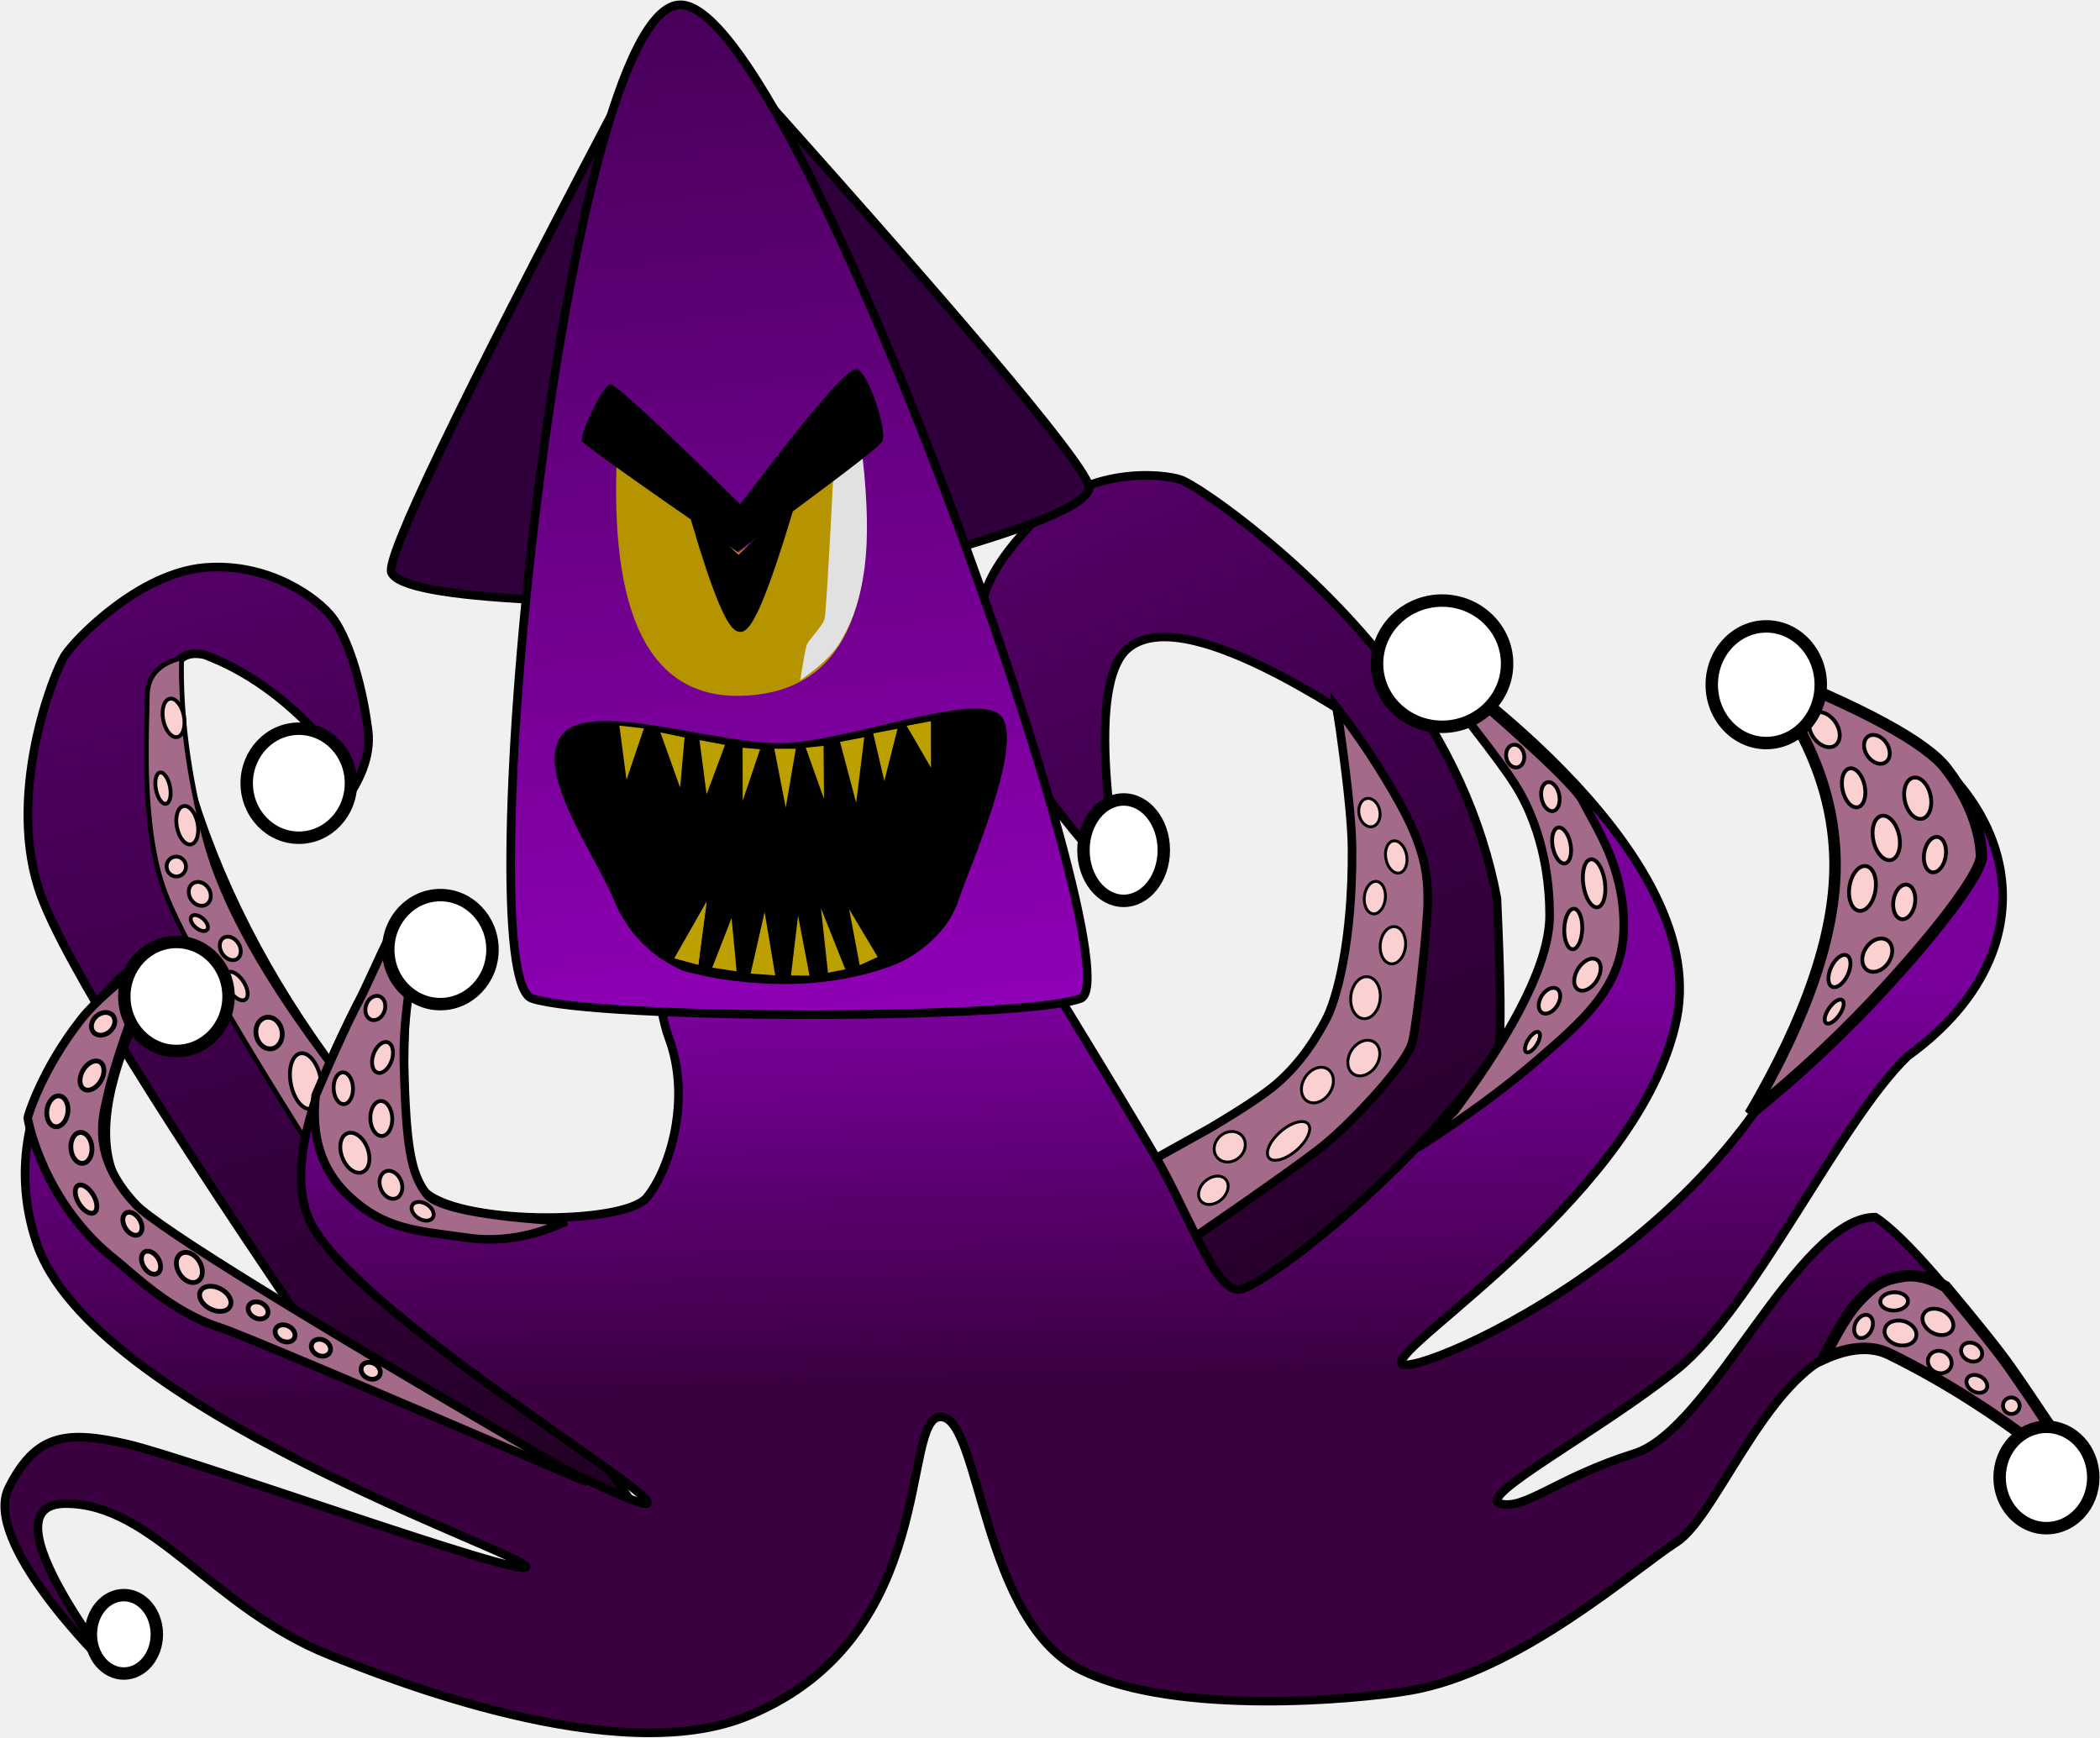
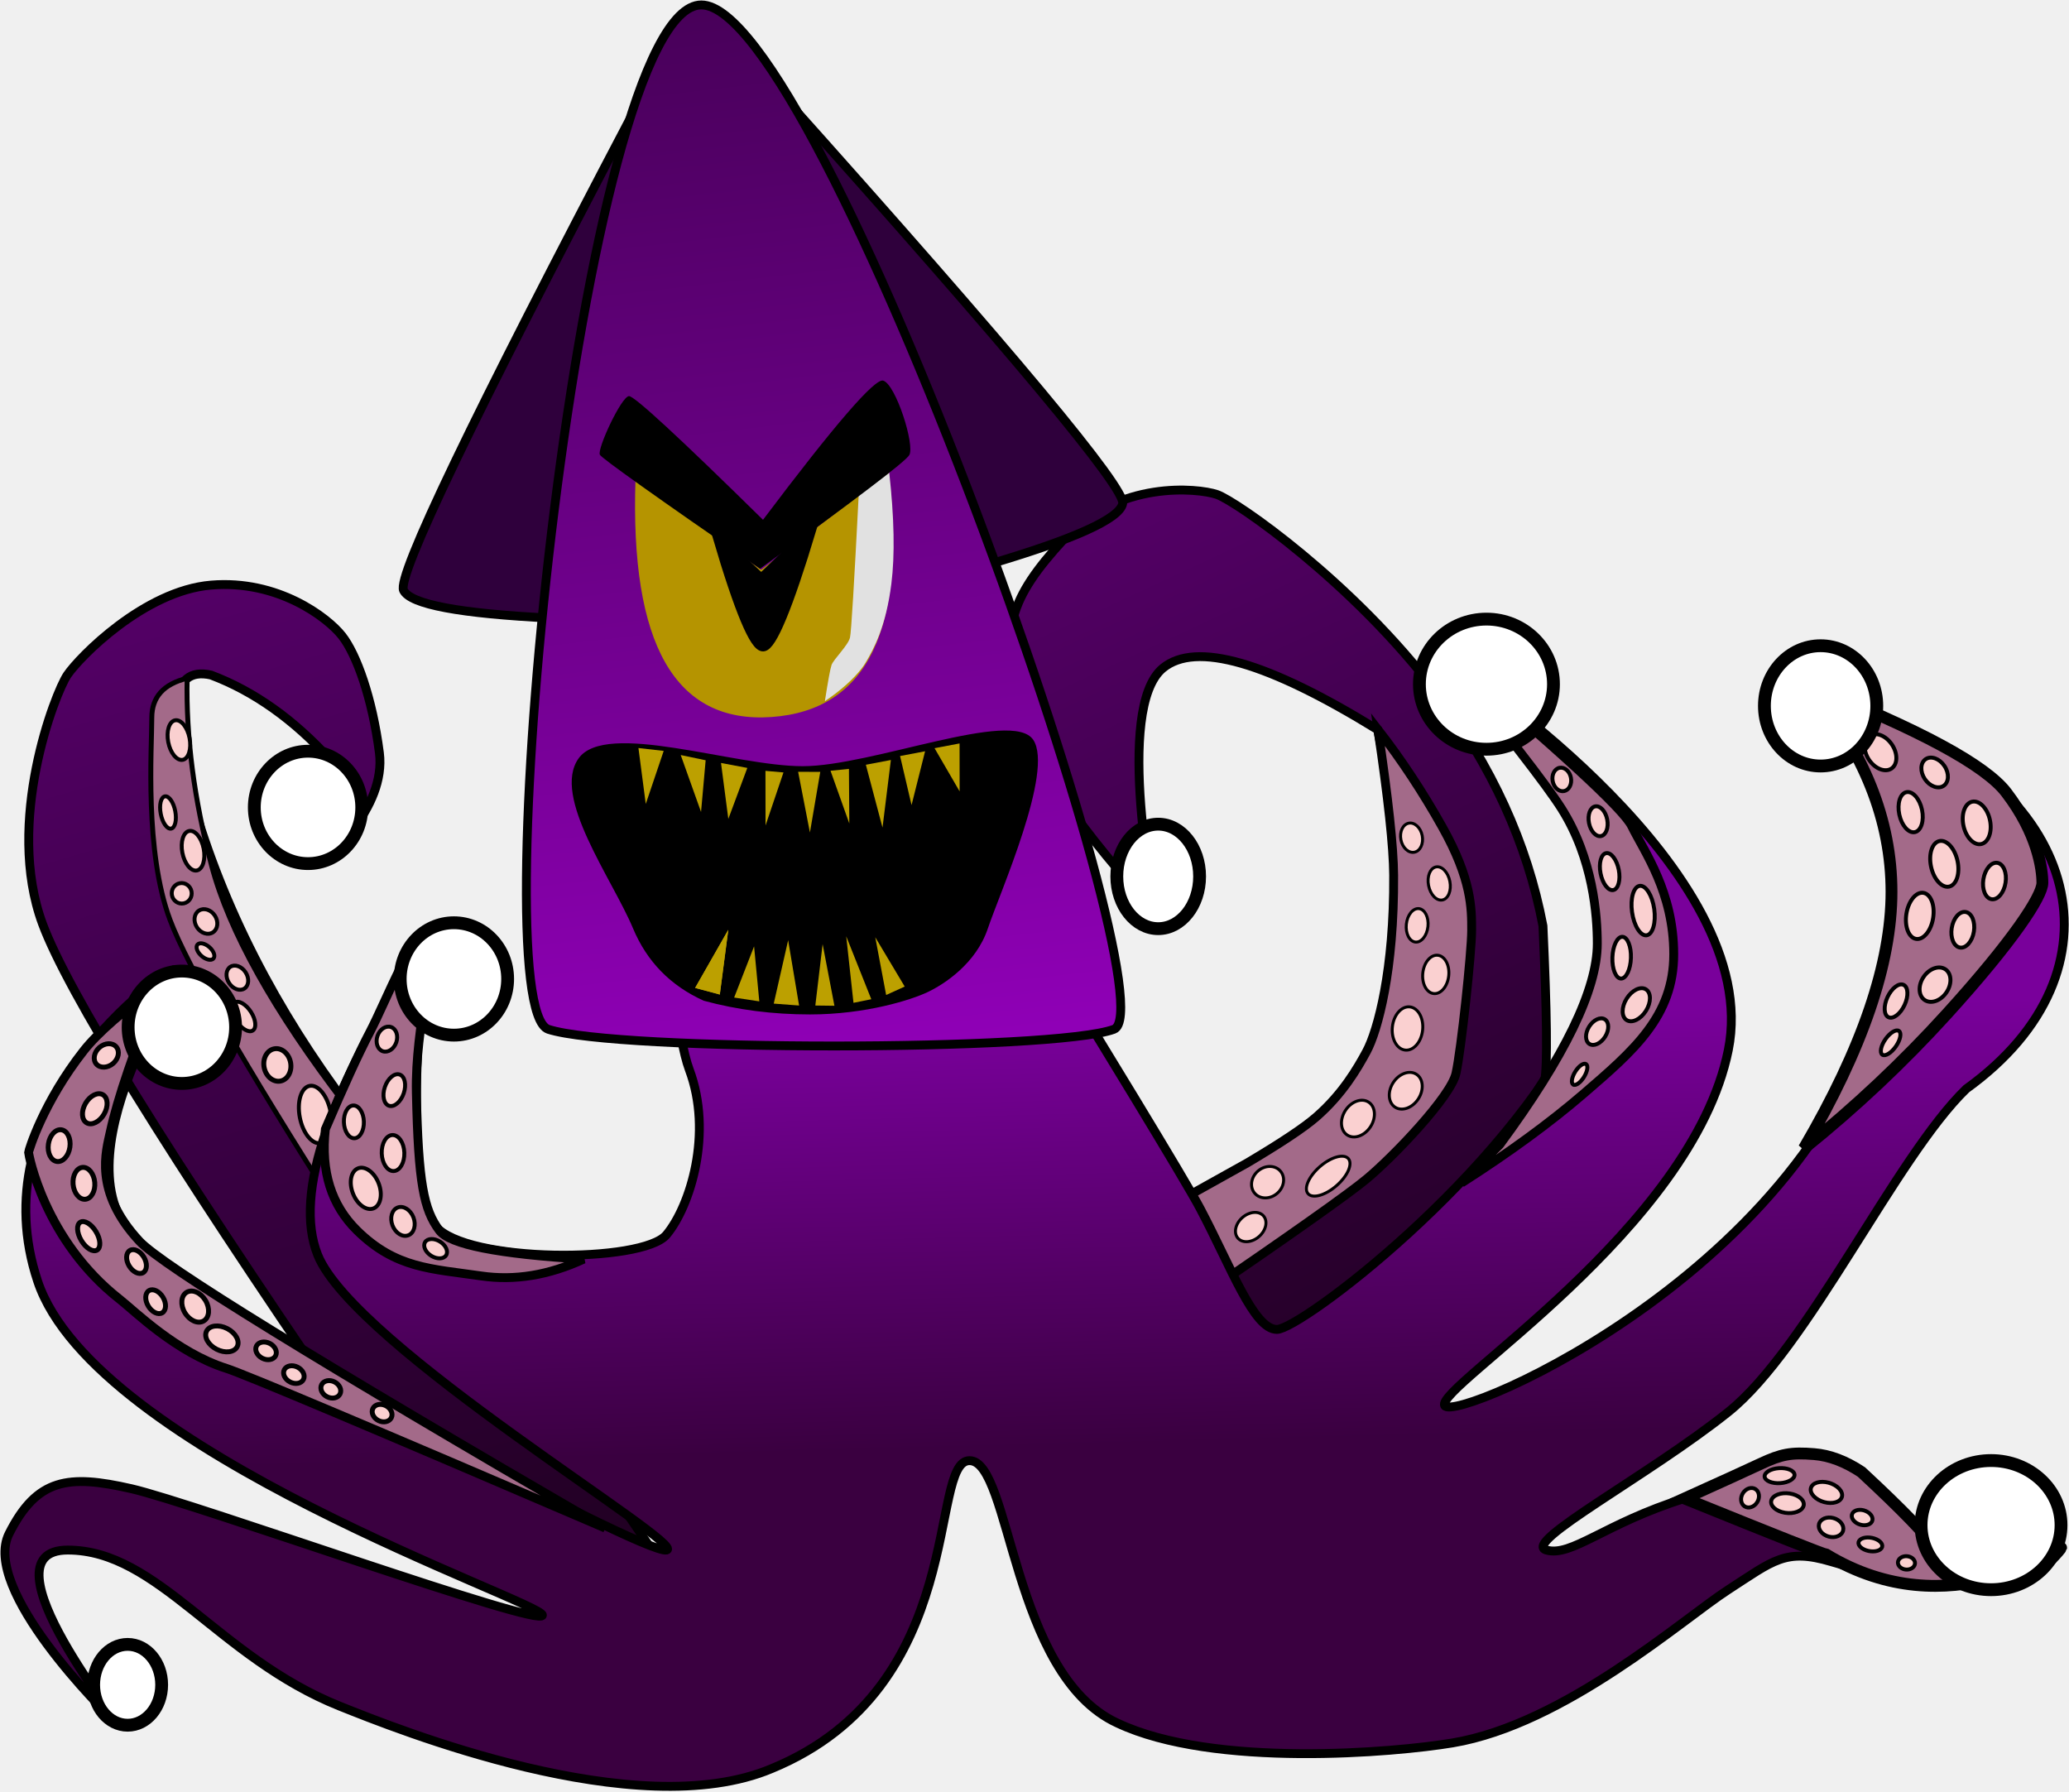
- <svg xmlns="http://www.w3.org/2000/svg" width="2196px" height="1817px" viewBox="0 0 2196 1817" version="1.1">
+ <svg xmlns="http://www.w3.org/2000/svg" width="2099px" height="1817px" viewBox="0 0 2099 1817" version="1.1">
  <defs>
    <linearGradient x1="64.585%" y1="-54.002%" x2="75.218%" y2="95.215%" id="linearGradient-1">
      <stop stop-color="#6F008B" offset="0%" />
      <stop stop-color="#1F0020" offset="100%" />
    </linearGradient>
    <linearGradient x1="73.703%" y1="-54.002%" x2="90.982%" y2="95.215%" id="linearGradient-2">
      <stop stop-color="#6F008B" offset="0%" />
      <stop stop-color="#1F0020" offset="100%" />
    </linearGradient>
-     <linearGradient x1="39.451%" y1="69.401%" x2="37.797%" y2="36.626%" id="linearGradient-3">
+     <linearGradient x1="39.451%" y1="71.144%" x2="37.797%" y2="35.425%" id="linearGradient-3">
      <stop stop-color="#3A0040" offset="0%" />
      <stop stop-color="#79009B" offset="100%" />
    </linearGradient>
    <linearGradient x1="43.2%" y1="-1.907%" x2="51.217%" y2="119.264%" id="linearGradient-4">
      <stop stop-color="#470058" offset="0%" />
      <stop stop-color="#9C00C7" offset="100%" />
    </linearGradient>
  </defs>
  <g id="Page-1" stroke="none" stroke-width="1" fill="none" fill-rule="evenodd">
-     <g id="Artboard" transform="translate(-12, -271)">
-       <g id="Merge" transform="translate(6, 276)">
+     <g id="Charecters" transform="translate(-388, -356)">
+       <g id="Merge" transform="translate(382, 361)">
        <path d="M647,112 C485.543,419.089 408.359,579.722 415.447,593.899 C422.536,608.076 472.417,617.443 565.09,622 L647,112 Z" id="Path-4" stroke="#000000" stroke-width="9" fill="#2F003C" />
        <path d="M473.014,1595.215 L313.739,1418.681 C174.237,1137.847 96.678,961.601 81.061,889.943 C57.636,782.457 126.366,660.055 141.1,643.67 C155.834,627.285 230.422,569.833 298.266,573.631 C366.109,577.43 410.642,622.423 422.656,643.092 C434.671,663.761 444.33,710.001 443.69,765.897 C443.05,821.792 375.362,867.08 364.687,867.212 C354.011,867.345 440.739,835.515 393.864,766.517 C362.613,720.518 326.476,686.326 285.453,663.94 C244.764,648.714 233.671,696.713 252.175,807.937 C270.679,919.161 311.509,1029.211 374.664,1138.088 L654.745,1706.066 L473.014,1595.215 Z" id="Path-3" stroke="#000000" stroke-width="9" fill="url(#linearGradient-1)" transform="translate(365.4913, 1139.759) rotate(-8) translate(-365.4913, -1139.759) " />
        <path d="M928.112,1254.715 C954.062,1249.105 1004.187,1236.057 1078.486,1215.57 C1189.934,1184.84 1264.214,1167.091 1301.179,1151.847 C1338.143,1136.604 1366.86,1123.155 1411.343,1022.329 C1440.998,955.113 1458.509,875.363 1463.874,783.08 C1373.659,687.526 1308.936,648.591 1269.707,666.275 C1210.864,692.8 1198.416,902.744 1198.416,902.744 C1198.416,902.744 1115.37,753.021 1117.108,669.705 C1118.845,586.39 1137.821,557.599 1206.525,513.965 C1275.228,470.33 1350.947,498.975 1368.042,510.334 C1385.138,521.693 1478.538,632.127 1531.173,761.816 C1566.262,848.276 1580.653,933.892 1574.347,1018.665 C1555.375,1105.209 1542.433,1155.854 1535.522,1170.6 C1528.612,1185.345 1449.168,1242.823 1297.191,1343.033 L1072.861,1485.259 L928.112,1254.715 Z" id="Path" stroke="#000000" stroke-width="9" fill="url(#linearGradient-2)" transform="translate(1251.95, 987.9119) rotate(-15) translate(-1251.95, -987.9119) " />
        <path d="M348.921,1224 C252.734,1072.946 195.953,974.38 178.578,928.303 C152.515,859.188 159.995,754.217 159.995,722.982 C159.995,702.158 171.941,688.831 195.833,683 C194.653,742.695 202.912,805.999 220.61,872.912 C238.308,939.826 283.438,1020.622 356,1115.3 L348.921,1224 Z" id="Path-10" stroke="#000000" stroke-width="5" fill="#A36A89" />
        <path d="M1093.525,56.848 C930.462,365.469 852.397,526.847 859.332,540.982 C866.267,555.116 915.8,564.102 1007.932,567.939 L1093.525,56.848 Z" id="Path-4" stroke="#000000" stroke-width="9" fill="#2F003C" transform="translate(976.2163, 312.3936) scale(-1, 1) rotate(14) translate(-976.2163, -312.3936) " />
        <ellipse id="Oval" stroke="#000000" stroke-width="4" fill="#FAD0D0" transform="translate(325.7324, 1125.506) rotate(-11) translate(-325.7324, -1125.506) " cx="325.732" cy="1125.506" rx="15.845" ry="29.566" />
        <ellipse id="Oval" stroke="#000000" stroke-width="5" fill="#FAD0D0" transform="translate(287.3673, 1075.232) rotate(-11) translate(-287.3673, -1075.232) " cx="287.367" cy="1075.232" rx="13.643" ry="16.657" />
        <path d="M1403.943,735 C1427.703,765.592 1449.514,798.635 1469.377,834.127 C1499.171,887.365 1499,916.663 1499,938.645 C1499,960.628 1488.388,1060.169 1483.082,1083.81 C1477.777,1107.451 1419.86,1168.006 1392.448,1190.817 C1374.174,1206.025 1316.109,1247.086 1218.254,1314 C1194.085,1254.275 1182,1224.413 1182,1224.413 C1182,1224.413 1211.769,1207.822 1271.308,1174.642 C1305.927,1154.113 1329.359,1138.49 1341.605,1127.774 C1367.91,1104.755 1382.903,1079.16 1392.448,1061.413 C1403.684,1040.524 1420.518,979.124 1419.86,882.653 C1419.665,854.176 1414.36,804.959 1403.943,735 Z" id="Path-52" stroke="#000000" stroke-width="9" fill="#A36A89" />
        <ellipse id="Oval" stroke="#000000" stroke-width="3" fill="#FAD0D0" transform="translate(1432.146, 1101.408) rotate(33) translate(-1432.146, -1101.408) " cx="1432.146" cy="1101.408" rx="15.18" ry="19.888" />
        <ellipse id="Oval" stroke="#000000" stroke-width="3" fill="#FAD0D0" transform="translate(1466.081, 891.1321) rotate(-11) translate(-1466.081, -891.1321) " cx="1466.081" cy="891.132" rx="11.003" ry="17.074" />
        <ellipse id="Oval" stroke="#000000" stroke-width="3" fill="#FAD0D0" transform="translate(1438.032, 844.7262) rotate(-11) translate(-1438.032, -844.7262) " cx="1438.032" cy="844.726" rx="11.003" ry="14.992" />
        <ellipse id="Oval" stroke="#000000" stroke-width="3" fill="#FAD0D0" transform="translate(1443.693, 933.6274) rotate(6) translate(-1443.693, -933.6274) " cx="1443.693" cy="933.627" rx="11.018" ry="17.047" />
        <ellipse id="Oval" stroke="#000000" stroke-width="3" fill="#FAD0D0" transform="translate(1462.573, 983.4088) rotate(6) translate(-1462.573, -983.4088) " cx="1462.573" cy="983.409" rx="13.222" ry="19.541" />
        <ellipse id="Oval" stroke="#000000" stroke-width="3" fill="#FAD0D0" transform="translate(1433.91, 1038.253) rotate(6) translate(-1433.91, -1038.253) " cx="1433.91" cy="1038.253" rx="15.425" ry="22.036" />
        <ellipse id="Oval" stroke="#000000" stroke-width="3" fill="#FAD0D0" transform="translate(1383.638, 1129.661) rotate(33) translate(-1383.638, -1129.661) " cx="1383.638" cy="1129.661" rx="15.18" ry="19.888" />
        <ellipse id="Oval" stroke="#000000" stroke-width="3" fill="#FAD0D0" transform="translate(1353.463, 1188.05) rotate(49) translate(-1353.463, -1188.05) " cx="1353.463" cy="1188.05" rx="12.819" ry="27.093" />
        <ellipse id="Oval" stroke="#000000" stroke-width="3" fill="#FAD0D0" transform="translate(1291.955, 1194.164) rotate(49) translate(-1291.955, -1194.164) " cx="1291.955" cy="1194.164" rx="14.935" ry="17.206" />
        <ellipse id="Oval" stroke="#000000" stroke-width="3" fill="#FAD0D0" transform="translate(1274.84, 1239.672) rotate(49) translate(-1274.84, -1239.672) " cx="1274.84" cy="1239.672" rx="12.804" ry="17.205" />
-         <path d="M649.446,677.105 C672.072,729.164 681.137,1015.628 705.293,1080.001 C729.45,1144.374 706.277,1218.469 682.176,1247.45 C658.074,1276.432 479.361,1276.485 447.638,1238.68 C426.489,1213.477 422.817,1117.649 436.623,951.196 C339.77,1100.34 303.641,1205.862 328.234,1267.761 C365.125,1360.609 705.293,1562.49 682.176,1567.321 C659.058,1572.151 215.573,1337.224 139.153,1247.45 C62.732,1157.676 207.937,965.926 181.453,979.102 C154.969,992.279 -13.65,1121.332 44.222,1294.679 C102.093,1468.026 556.048,1619.612 556.257,1633.334 C556.467,1647.056 203.166,1519.702 139.153,1505.064 C75.139,1490.426 43.526,1494.477 15.202,1550.683 C-13.123,1606.89 110.525,1730.279 124.397,1742.82 C138.268,1755.361 -16.829,1567.321 74.718,1567.321 C166.265,1567.321 227.197,1676.27 350.656,1725.646 C407.948,1748.559 651.68,1846.939 788.911,1788.976 C989.594,1706.325 947.293,1476.619 989.594,1476.619 C1031.894,1476.619 1031.894,1693.444 1139.614,1742.82 C1237.495,1788.976 1421.601,1772.654 1479.531,1762.964 C1593.659,1743.872 1713.499,1637.108 1759.243,1607.589 C1804.987,1578.071 1863.318,1404.855 1951.362,1404.855 C2039.407,1404.855 2192,1563.555 2192,1550.674 C2192,1537.794 2027.513,1305.866 1967.013,1267.761 C1885.752,1267.761 1796.024,1489.605 1715.029,1514.947 C1634.033,1540.288 1600.158,1574.65 1574.701,1567.292 C1549.245,1559.934 1678.684,1491.682 1759.314,1427.289 C1839.945,1362.896 1929.278,1168.652 2000.765,1099.508 C2168.194,979.031 2113.022,794.479 1918.734,725.245 C1724.445,656.012 1972.839,682.31 1918.734,979.102 C1864.628,1275.895 1481.734,1439.337 1471.625,1420.803 C1461.516,1402.269 1722.518,1242.255 1759.368,1060.143 C1796.218,878.032 1491.792,676.943 1491.792,676.943 C1491.792,676.943 1688.695,865.507 1610.332,1026.868 C1531.969,1188.23 1325.048,1343.519 1301.438,1343.519 C1277.829,1343.519 1255.203,1280.725 1223.723,1221.152 C1192.244,1161.579 878.656,656.71 866.852,633.632 C855.047,610.554 626.82,625.045 649.446,677.105 Z" id="Path-2" stroke="#000000" stroke-width="9" fill="url(#linearGradient-3)" />
+         <path d="M649.446,677.105 C672.072,729.164 681.137,1015.628 705.293,1080.001 C729.45,1144.374 706.277,1218.469 682.176,1247.45 C658.074,1276.432 479.361,1276.485 447.638,1238.68 C426.489,1213.477 422.817,1117.649 436.623,951.196 C339.77,1100.34 303.641,1205.862 328.234,1267.761 C365.125,1360.609 705.293,1562.49 682.176,1567.321 C659.058,1572.151 215.573,1337.224 139.153,1247.45 C62.732,1157.676 207.937,965.926 181.453,979.102 C154.969,992.279 -13.65,1121.332 44.222,1294.679 C102.093,1468.026 556.048,1619.612 556.257,1633.334 C556.467,1647.056 203.166,1519.702 139.153,1505.064 C75.139,1490.426 43.526,1494.477 15.202,1550.683 C-13.123,1606.89 110.525,1730.279 124.397,1742.82 C138.268,1755.361 -16.829,1567.321 74.718,1567.321 C166.265,1567.321 227.197,1676.27 350.656,1725.646 C407.948,1748.559 651.68,1846.939 788.911,1788.976 C989.594,1706.325 947.293,1476.619 989.594,1476.619 C1031.894,1476.619 1031.894,1693.444 1139.614,1742.82 C1237.495,1788.976 1421.601,1772.654 1479.531,1762.964 C1593.659,1743.872 1713.499,1637.108 1759.243,1607.589 C1804.987,1578.071 1817.198,1565.189 1863.849,1579.095 C1910.5,1593 1985.747,1613.135 1950,1567.5 C1899.446,1502.962 1921.1,1493.444 1867.5,1487 C1770,1474 1796.024,1489.605 1715.029,1514.947 C1634.033,1540.288 1600.158,1574.65 1574.701,1567.292 C1549.245,1559.934 1678.684,1491.682 1759.314,1427.289 C1839.945,1362.896 1929.278,1168.652 2000.765,1099.508 C2168.194,979.031 2113.022,794.479 1918.734,725.245 C1724.445,656.012 1972.839,682.31 1918.734,979.102 C1864.628,1275.895 1481.734,1439.337 1471.625,1420.803 C1461.516,1402.269 1722.518,1242.255 1759.368,1060.143 C1796.218,878.032 1491.792,676.943 1491.792,676.943 C1491.792,676.943 1688.695,865.507 1610.332,1026.868 C1531.969,1188.23 1325.048,1343.519 1301.438,1343.519 C1277.829,1343.519 1255.203,1280.725 1223.723,1221.152 C1192.244,1161.579 878.656,656.71 866.852,633.632 C855.047,610.554 626.82,625.045 649.446,677.105 Z" id="Path-2" stroke="#000000" stroke-width="9" fill="url(#linearGradient-3)" />
        <path d="M717.525,0 C838.84,0 1197.381,1016.551 1135.987,1039.093 C1074.593,1061.636 631.574,1061.636 562.321,1039.093 C493.069,1016.551 596.211,0 717.525,0 Z" id="Triangle" stroke="#000000" stroke-width="9" fill="url(#linearGradient-4)" />
        <path d="M779.907,722.194 C877.77,722.194 923.101,642.552 915.9,483.269 L779.907,572.396 L659.133,471.994 C641.787,638.794 682.044,722.194 779.907,722.194 Z" id="Oval-2" fill="#B59400" transform="translate(785.9281, 597.0938) rotate(-4) translate(-785.9281, -597.0938) " />
        <path d="M776.289,650.756 C785.414,650.706 804.598,612.225 833.841,535.314 L779.12,580.842 L737.243,535.842 C754.148,612.501 767.164,650.806 776.289,650.756 Z" id="Oval" stroke="#000000" stroke-width="9" fill="#000000" transform="translate(785.5419, 593.0348) rotate(-4) translate(-785.5419, -593.0348) " />
        <ellipse id="Oval" stroke="#000000" stroke-width="4" fill="#FAD0D0" transform="translate(187.4884, 745.6956) rotate(-11) translate(-187.4884, -745.6956) " cx="187.488" cy="745.696" rx="11.004" ry="20.405" />
        <ellipse id="Oval" stroke="#000000" stroke-width="4" fill="#FAD0D0" transform="translate(176.4304, 819.1626) rotate(-11) translate(-176.4304, -819.1626) " cx="176.43" cy="819.163" rx="7.483" ry="16.657" />
        <ellipse id="Oval" stroke="#000000" stroke-width="4" fill="#FAD0D0" transform="translate(201.8176, 857.9311) rotate(-11) translate(-201.8176, -857.9311) " cx="201.818" cy="857.931" rx="11.004" ry="20.405" />
        <ellipse id="Oval" stroke="#000000" stroke-width="4" fill="#FAD0D0" transform="translate(214.9074, 929.7074) rotate(57) translate(-214.9074, -929.7074) " cx="214.907" cy="929.707" rx="13.118" ry="10.842" />
        <ellipse id="Oval" stroke="#000000" stroke-width="4" fill="#FAD0D0" transform="translate(214.4443, 960.2121) rotate(41) translate(-214.4443, -960.2121) " cx="214.444" cy="960.212" rx="10.752" ry="5.979" />
        <ellipse id="Oval" stroke="#000000" stroke-width="4" fill="#FAD0D0" transform="translate(253.2466, 1026.097) rotate(57) translate(-253.2466, -1026.097) " cx="253.247" cy="1026.097" rx="16.924" ry="8.681" />
        <ellipse id="Oval" stroke="#000000" stroke-width="4" fill="#FAD0D0" transform="translate(246.7974, 986.7327) rotate(57) translate(-246.7974, -986.7327) " cx="246.797" cy="986.733" rx="13.117" ry="9.975" />
        <ellipse id="Oval" stroke="#000000" stroke-width="4" fill="#FAD0D0" transform="translate(190.3522, 901.142) rotate(-11) translate(-190.3522, -901.142) " cx="190.352" cy="901.142" rx="10.122" ry="10.411" />
        <path d="M620,1545 C382.157,1442.86 254.019,1388.865 235.584,1383.014 C184.685,1366.861 142.389,1324.644 127.577,1313.056 C50.684,1252.904 35,1165.708 35,1163.98 C35,1162.326 49.774,1113.093 90.987,1060.709 C105.017,1042.877 131.173,1019.974 169.457,992 C142.25,1059.502 125.057,1109.889 117.879,1143.159 C113.726,1162.405 100.538,1203.435 147.415,1253.925 C170.186,1278.452 327.715,1375.476 620,1545 Z" id="Path-11" stroke="#000000" stroke-width="9" fill="#A36A89" />
        <ellipse id="Oval" stroke="#000000" stroke-width="5" fill="#FAD0D0" transform="translate(113.8431, 1065.595) rotate(-41) translate(-113.8431, -1065.595) " cx="113.843" cy="1065.595" rx="13.334" ry="10.669" />
        <ellipse id="Oval" stroke="#000000" stroke-width="5" fill="#FAD0D0" transform="translate(102.1566, 1119.689) rotate(-60) translate(-102.1566, -1119.689) " cx="102.157" cy="1119.689" rx="16.455" ry="10.874" />
        <ellipse id="Oval" stroke="#000000" stroke-width="5" fill="#FAD0D0" transform="translate(65.99644, 1157.083) rotate(-82) translate(-65.99644, -1157.083) " cx="65.996" cy="1157.083" rx="16.224" ry="11.013" />
        <ellipse id="Oval" stroke="#000000" stroke-width="5" fill="#FAD0D0" transform="translate(91.13206, 1195.322) rotate(-95) translate(-91.13206, -1195.322) " cx="91.132" cy="1195.322" rx="16.212" ry="11.02" />
        <ellipse id="Oval" stroke="#000000" stroke-width="5" fill="#FAD0D0" transform="translate(95.98293, 1248.906) rotate(-121) translate(-95.98293, -1248.906) " cx="95.983" cy="1248.906" rx="16.469" ry="8.696" />
        <ellipse id="Oval" stroke="#000000" stroke-width="5" fill="#FAD0D0" transform="translate(144.4905, 1274.667) rotate(-121) translate(-144.4905, -1274.667) " cx="144.49" cy="1274.667" rx="13.092" ry="8.691" />
        <ellipse id="Oval" stroke="#000000" stroke-width="5" fill="#FAD0D0" transform="translate(163.8935, 1315.385) rotate(-121) translate(-163.8935, -1315.385) " cx="163.894" cy="1315.385" rx="13.092" ry="8.691" />
        <ellipse id="Oval" stroke="#000000" stroke-width="5" fill="#FAD0D0" transform="translate(204.0225, 1320.37) rotate(-121) translate(-204.0225, -1320.37) " cx="204.023" cy="1320.37" rx="16.893" ry="12.167" />
        <ellipse id="Oval" stroke="#000000" stroke-width="5" fill="#FAD0D0" transform="translate(231.1073, 1353.135) rotate(-153) translate(-231.1073, -1353.135) " cx="231.107" cy="1353.135" rx="17.431" ry="11.788" />
        <ellipse id="Oval" stroke="#000000" stroke-width="5" fill="#FAD0D0" transform="translate(275.9019, 1365.243) rotate(-153) translate(-275.9019, -1365.243) " cx="275.902" cy="1365.243" rx="10.895" ry="8.419" />
        <ellipse id="Oval" stroke="#000000" stroke-width="5" fill="#FAD0D0" transform="translate(304.1245, 1389.342) rotate(-153) translate(-304.1245, -1389.342) " cx="304.124" cy="1389.342" rx="10.895" ry="8.419" />
        <ellipse id="Oval" stroke="#000000" stroke-width="5" fill="#FAD0D0" transform="translate(341.6076, 1404.299) rotate(-153) translate(-341.6076, -1404.299) " cx="341.608" cy="1404.299" rx="10.459" ry="8.419" />
        <ellipse id="Oval" stroke="#000000" stroke-width="5" fill="#FAD0D0" transform="translate(393.643, 1428.398) rotate(-153) translate(-393.643, -1428.398) " cx="393.643" cy="1428.398" rx="10.459" ry="8.419" />
        <path d="M1462,650 C1532.224,736.111 1574.907,791.111 1590.048,815 C1622.447,866.118 1626.465,924.15 1626.465,952.083 C1626.465,998.75 1593.442,1066.806 1527.395,1156.25 L1488.628,1195 C1537.115,1163.981 1578.362,1133.842 1612.368,1104.583 C1663.377,1060.695 1704,1025.833 1704,962.917 C1704,900 1674.238,859.167 1661.316,832.917 C1652.701,815.417 1586.263,754.444 1462,650 Z" id="Path-53" stroke="#000000" stroke-width="9" fill="#A36A89" />
        <path d="M437.224,947.551 C426.982,934.25 397.996,1009.949 381.129,1042.105 C369.885,1063.543 354.868,1096.305 336.077,1140.391 C331.366,1183.245 342.113,1217.527 368.32,1243.239 C407.631,1281.807 443.334,1281.855 494.202,1289.272 C528.115,1294.217 562.714,1288.549 598,1272.269 C511.134,1267.016 462.401,1257.339 451.8,1243.239 C435.899,1222.089 430.429,1195.327 428.39,1103.482 C426.854,1034.243 450.613,964.939 437.224,947.551 Z" id="Path-12" stroke="#000000" stroke-width="9" fill="#A36A89" />
        <ellipse id="Oval" stroke="#000000" stroke-width="4" fill="#FAD0D0" transform="translate(398.4938, 1049.056) rotate(109) translate(-398.4938, -1049.056) " cx="398.494" cy="1049.056" rx="12.965" ry="10.083" />
        <ellipse id="Oval" stroke="#000000" stroke-width="4" fill="#FAD0D0" transform="translate(406.0212, 1100.789) rotate(109) translate(-406.0212, -1100.789) " cx="406.021" cy="1100.789" rx="16.729" ry="10.085" />
        <ellipse id="Oval" stroke="#000000" stroke-width="4" fill="#FAD0D0" transform="translate(365.0039, 1132.973) rotate(88) translate(-365.0039, -1132.973) " cx="365.004" cy="1132.973" rx="16.621" ry="10.142" />
        <ellipse id="Oval" stroke="#000000" stroke-width="4" fill="#FAD0D0" transform="translate(404.7298, 1164.605) rotate(88) translate(-404.7298, -1164.605) " cx="404.73" cy="1164.605" rx="18.283" ry="11.465" />
        <ellipse id="Oval" stroke="#000000" stroke-width="4" fill="#FAD0D0" transform="translate(377.0924, 1200.426) rotate(69) translate(-377.0924, -1200.426) " cx="377.092" cy="1200.426" rx="21.777" ry="14.014" />
        <ellipse id="Oval" stroke="#000000" stroke-width="4" fill="#FAD0D0" transform="translate(414.8099, 1233.949) rotate(69) translate(-414.8099, -1233.949) " cx="414.81" cy="1233.949" rx="15.077" ry="11.385" />
        <ellipse id="Oval" stroke="#000000" stroke-width="4" fill="#FAD0D0" transform="translate(447.9344, 1261.629) rotate(32) translate(-447.9344, -1261.629) " cx="447.934" cy="1261.629" rx="12.583" ry="8.46" />
        <path d="M1981.2,1023.382 C1936.874,1072.227 1888.474,1117.767 1836,1160 C1895.287,1058.925 1924.93,972.15 1924.93,899.676 C1924.93,827.202 1897.254,757.643 1841.902,691 C1953.655,735.151 2020.156,771.11 2041.404,798.878 C2073.278,840.53 2078,876.767 2078,890.512 C2078,904.258 2047.689,950.113 1981.2,1023.382 Z" id="Path-54" stroke="#000000" stroke-width="12" fill="#A36A89" />
        <ellipse id="Oval" stroke="#000000" stroke-width="4" fill="#FAD0D0" transform="translate(1590.453, 785.636) rotate(-11) translate(-1590.453, -785.636) " cx="1590.453" cy="785.636" rx="9.413" ry="12.019" />
        <ellipse id="Oval" stroke="#000000" stroke-width="4" fill="#FAD0D0" transform="translate(1627.259, 828.0159) rotate(-11) translate(-1627.259, -828.0159) " cx="1627.259" cy="828.016" rx="9.412" ry="15.336" />
        <ellipse id="Oval" stroke="#000000" stroke-width="4" fill="#FAD0D0" transform="translate(1639.005, 879.121) rotate(-11) translate(-1639.005, -879.121) " cx="1639.005" cy="879.121" rx="9.411" ry="19.068" />
        <ellipse id="Oval" stroke="#000000" stroke-width="4" fill="#FAD0D0" transform="translate(1913.756, 757.9928) rotate(-34) translate(-1913.756, -757.9928) " cx="1913.756" cy="757.993" rx="13.951" ry="19.978" />
        <ellipse id="Oval" stroke="#000000" stroke-width="4" fill="#FAD0D0" transform="translate(1968.687, 778.5727) rotate(-34) translate(-1968.687, -778.5727) " cx="1968.687" cy="778.573" rx="11.958" ry="16.308" />
        <ellipse id="Oval" stroke="#000000" stroke-width="4" fill="#FAD0D0" transform="translate(1944.351, 818.7993) rotate(-12) translate(-1944.351, -818.7993) " cx="1944.351" cy="818.799" rx="11.768" ry="20.716" />
        <ellipse id="Oval" stroke="#000000" stroke-width="4" fill="#FAD0D0" transform="translate(2011.365, 829.6778) rotate(-12) translate(-2011.365, -829.6778) " cx="2011.365" cy="829.678" rx="13.731" ry="21.959" />
        <ellipse id="Oval" stroke="#000000" stroke-width="4" fill="#FAD0D0" transform="translate(1978.475, 871.2267) rotate(-12) translate(-1978.475, -871.2267) " cx="1978.475" cy="871.227" rx="13.73" ry="23.616" />
        <ellipse id="Oval" stroke="#000000" stroke-width="4" fill="#FAD0D0" transform="translate(1953.6, 924.0342) rotate(9) translate(-1953.6, -924.0342) " cx="1953.6" cy="924.034" rx="13.736" ry="23.656" />
        <ellipse id="Oval" stroke="#000000" stroke-width="4" fill="#FAD0D0" transform="translate(2029.376, 888.6773) rotate(9) translate(-2029.376, -888.6773) " cx="2029.376" cy="888.677" rx="11.381" ry="18.676" />
        <ellipse id="Oval" stroke="#000000" stroke-width="4" fill="#FAD0D0" transform="translate(1997.269, 938.1205) rotate(9) translate(-1997.269, -938.1205) " cx="1997.269" cy="938.12" rx="11.381" ry="18.261" />
        <ellipse id="Oval" stroke="#000000" stroke-width="4" fill="#FAD0D0" transform="translate(1969.078, 993.796) rotate(34) translate(-1969.078, -993.796) " cx="1969.078" cy="993.796" rx="14" ry="18.79" />
        <ellipse id="Oval" stroke="#000000" stroke-width="4" fill="#FAD0D0" transform="translate(1929.532, 1010.416) rotate(25) translate(-1929.532, -1010.416) " cx="1929.532" cy="1010.416" rx="9.527" ry="18.105" />
        <ellipse id="Oval" stroke="#000000" stroke-width="4" fill="#FAD0D0" transform="translate(1924.05, 1052.795) rotate(35) translate(-1924.05, -1052.795) " cx="1924.05" cy="1052.795" rx="6.423" ry="14.684" />
        <ellipse id="Oval" stroke="#000000" stroke-width="4" fill="#FAD0D0" transform="translate(1651.179, 966.4388) rotate(2) translate(-1651.179, -966.4388) " cx="1651.179" cy="966.439" rx="9.4" ry="21.189" />
        <ellipse id="Oval" stroke="#000000" stroke-width="4" fill="#FAD0D0" transform="translate(1672.963, 918.65) rotate(-8) translate(-1672.963, -918.65) " cx="1672.963" cy="918.65" rx="11.361" ry="25.312" />
        <ellipse id="Oval" stroke="#000000" stroke-width="4" fill="#FAD0D0" transform="translate(1666.022, 1014.155) rotate(32) translate(-1666.022, -1014.155) " cx="1666.022" cy="1014.155" rx="11.583" ry="18.412" />
        <ellipse id="Oval" stroke="#000000" stroke-width="4" fill="#FAD0D0" transform="translate(1626.291, 1041.46) rotate(32) translate(-1626.291, -1041.46) " cx="1626.291" cy="1041.46" rx="9.585" ry="14.73" />
        <ellipse id="Oval" stroke="#000000" stroke-width="4" fill="#FAD0D0" transform="translate(1608.523, 1084.754) rotate(32) translate(-1608.523, -1084.754) " cx="1608.523" cy="1084.754" rx="5.203" ry="12.27" />
-         <path d="M1913,1415.511 C1927.321,1386.099 1939.92,1365.764 1950.797,1354.507 C1967.113,1337.62 1975.438,1332.844 1995.999,1329.607 C2009.706,1327.449 2024.513,1331.046 2040.42,1340.397 C2074.22,1380.793 2096.82,1409.151 2108.222,1425.471 C2170.362,1514.413 2192,1556.684 2192,1554.949 C2192,1553.148 2105.055,1471.332 1981.971,1410.946 C1963.156,1401.715 1940.166,1403.237 1913,1415.511 Z" id="Path-13" stroke="#000000" stroke-width="12" fill="#A36A89" />
-         <ellipse id="Oval" stroke="#000000" stroke-width="4" fill="#FAD0D0" transform="translate(1993.354, 1388.926) rotate(104) translate(-1993.354, -1388.926) " cx="1993.354" cy="1388.926" rx="12.828" ry="16.889" />
-         <ellipse id="Oval" stroke="#000000" stroke-width="4" fill="#FAD0D0" transform="translate(1986.759, 1355.858) rotate(88) translate(-1986.759, -1355.858) " cx="1986.759" cy="1355.858" rx="9.557" ry="14.489" />
-         <ellipse id="Oval" stroke="#000000" stroke-width="4" fill="#FAD0D0" transform="translate(1954.741, 1382.067) rotate(115) translate(-1954.741, -1382.067) " cx="1954.741" cy="1382.067" rx="12.739" ry="9.095" />
-         <ellipse id="Oval" stroke="#000000" stroke-width="4" fill="#FAD0D0" transform="translate(2032.508, 1377.293) rotate(119) translate(-2032.508, -1377.293) " cx="2032.508" cy="1377.293" rx="12.693" ry="17.067" />
-         <ellipse id="Oval" stroke="#000000" stroke-width="4" fill="#FAD0D0" transform="translate(2034.466, 1419.257) rotate(119) translate(-2034.466, -1419.257) " cx="2034.466" cy="1419.257" rx="11.465" ry="12.699" />
-         <ellipse id="Oval" stroke="#000000" stroke-width="4" fill="#FAD0D0" transform="translate(2067.748, 1408.87) rotate(119) translate(-2067.748, -1408.87) " cx="2067.748" cy="1408.87" rx="9.418" ry="11.509" />
-         <ellipse id="Oval" stroke="#000000" stroke-width="4" fill="#FAD0D0" transform="translate(2073.229, 1442.109) rotate(119) translate(-2073.229, -1442.109) " cx="2073.229" cy="1442.109" rx="8.598" ry="11.51" />
-         <ellipse id="Oval" stroke="#000000" stroke-width="4" fill="#FAD0D0" transform="translate(2109.251, 1464.961) rotate(119) translate(-2109.251, -1464.961) " cx="2109.251" cy="1464.961" rx="8.599" ry="8.73" />
+         <g id="Group-3" transform="translate(1706, 1446)" stroke="#000000">
+           <path d="M8.087,105.937 C41.821,82.072 64.868,65.631 77.227,56.614 C95.765,43.09 105.223,39.265 128.584,36.673 C144.158,34.944 160.982,37.825 179.056,45.314 C227.93,75.632 258.844,97.325 271.799,110.395 C342.402,181.628 392.609,83.52 392.609,82.13 C392.609,80.688 297.572,184.915 160.317,134.414 C157.309,134.659 106.565,125.167 8.087,105.937 Z" id="Path-13" stroke-width="12" fill="#A36A89" transform="translate(200.3476, 92.21186) rotate(11) translate(-200.3476, -92.21186) " />
+           <path d="M98.082,67.235 C95.47,72.139 100.194,79.021 108.633,82.606 C117.072,86.192 126.031,85.124 128.643,80.22 C131.255,75.317 126.532,68.435 118.092,64.849 C109.653,61.263 100.694,62.332 98.082,67.235 Z" id="Oval" stroke-width="4" fill="#FAD0D0" transform="translate(113.3627, 73.7278) rotate(-14) translate(-113.3627, -73.7278) " />
+           <path d="M90.425,43.156 C89.768,47.319 95.93,51.891 104.188,53.368 C112.446,54.846 119.672,52.669 120.329,48.506 C120.985,44.344 114.823,39.772 106.565,38.294 C98.307,36.817 91.081,38.993 90.425,43.156 Z" id="Oval" stroke-width="4" fill="#FAD0D0" transform="translate(105.3767, 45.83115) rotate(-14) translate(-105.3767, -45.83115) " />
+           <path d="M68.258,63.409 C64.804,67.923 65.206,73.749 69.156,76.421 C73.106,79.093 79.107,77.599 82.561,73.085 C86.014,68.57 85.612,62.744 81.663,60.073 C77.713,57.401 71.712,58.894 68.258,63.409 Z" id="Oval" stroke-width="4" fill="#FAD0D0" transform="translate(75.40933, 68.24674) rotate(-14) translate(-75.40933, -68.24674) " />
+           <path d="M139.798,53.29 C135.77,57.304 138.372,64.833 145.61,70.106 C152.847,75.379 161.98,76.401 166.008,72.387 C170.035,68.373 167.433,60.845 160.196,55.571 C152.958,50.298 143.826,49.277 139.798,53.29 Z" id="Oval" stroke-width="4" fill="#FAD0D0" transform="translate(152.9029, 62.83871) rotate(-14) translate(-152.9029, -62.83871) " />
+           <path d="M147.646,90.583 C143.954,94.544 145.422,101.188 150.925,105.424 C156.428,109.659 163.882,109.882 167.574,105.921 C171.266,101.96 169.798,95.315 164.295,91.08 C158.792,86.845 151.338,86.622 147.646,90.583 Z" id="Oval" stroke-width="4" fill="#FAD0D0" transform="translate(157.6099, 98.25189) rotate(-14) translate(-157.6099, -98.25189) " />
+           <path d="M180.608,81.821 C177.734,84.841 179.227,90.203 183.943,93.797 C188.658,97.39 194.81,97.855 197.684,94.835 C200.558,91.815 199.064,86.453 194.349,82.859 C189.634,79.266 183.481,78.801 180.608,81.821 Z" id="Oval" stroke-width="4" fill="#FAD0D0" transform="translate(189.1459, 88.32788) rotate(-14) translate(-189.1459, -88.32788) " />
+           <path d="M187.42,109.192 C184.361,111.823 186.392,116.833 191.957,120.382 C197.522,123.931 204.513,124.676 207.572,122.045 C210.631,119.414 208.6,114.404 203.035,110.855 C197.47,107.306 190.479,106.561 187.42,109.192 Z" id="Oval" stroke-width="4" fill="#FAD0D0" transform="translate(197.4961, 115.6184) rotate(-14) translate(-197.4961, -115.6184) " />
+           <path d="M227.23,129.408 C224.472,132.165 225.315,136.597 229.113,139.308 C232.912,142.018 238.227,141.982 240.985,139.225 C243.743,136.469 242.899,132.037 239.101,129.326 C235.303,126.615 229.988,126.652 227.23,129.408 Z" id="Oval" stroke-width="4" fill="#FAD0D0" transform="translate(234.1071, 134.3168) rotate(-14) translate(-234.1071, -134.3168) " />
+         </g>
        <path d="M916.139,476.95 C918.01,523.273 916.109,560.79 910.435,589.503 C901.924,632.573 887.993,654.161 878.843,667.449 C873.832,674.726 863.069,685.521 846.315,696.584 C843.887,698.187 840.058,700.553 834.827,703.68 C839.405,683.522 842.493,671.508 844.092,667.639 C846.491,661.834 862.352,648.923 864.761,641.05 C866.367,635.801 872.665,587.917 883.655,497.398 L916.139,476.95 Z" id="Path-55" fill="#E1E1E1" transform="translate(875.831, 590.315) rotate(-4) translate(-875.831, -590.315) " />
        <path d="M650.18,387.942 C642.351,387.985 613.906,439.464 616.617,445.244 C618.424,449.097 669.75,491.311 770.594,571.885 C872.168,508.692 925.189,473.91 929.658,467.539 C936.361,457.983 921.024,394.739 908.52,390.255 C900.185,387.265 856.38,431.378 777.107,522.595 C697.709,432.798 655.4,387.914 650.18,387.942 Z" id="Path-56" fill="#000000" transform="translate(773.8617, 479.9134) rotate(-4) translate(-773.8617, -479.9134) " />
        <ellipse id="Oval" stroke="#000000" stroke-width="13" fill="#FFFFFF" cx="318.5" cy="814" rx="54.5" ry="57" />
        <ellipse id="Oval" stroke="#000000" stroke-width="13" fill="#FFFFFF" cx="466.5" cy="988" rx="54.5" ry="57" />
        <ellipse id="Oval" stroke="#000000" stroke-width="13" fill="#FFFFFF" cx="1181" cy="884" rx="42" ry="53" />
        <ellipse id="Oval" stroke="#000000" stroke-width="13" fill="#FFFFFF" cx="1514" cy="689" rx="68" ry="66" />
        <ellipse id="Oval" stroke="#000000" stroke-width="13" fill="#FFFFFF" cx="1853" cy="711" rx="57" ry="61" />
-         <ellipse id="Oval" stroke="#000000" stroke-width="13" fill="#FFFFFF" cx="2146" cy="1540" rx="49" ry="53" />
+         <ellipse id="Oval" stroke="#000000" stroke-width="13" fill="#FFFFFF" cx="2025.925" cy="1542.021" rx="71" ry="65.5" />
        <ellipse id="Oval" stroke="#000000" stroke-width="13" fill="#FFFFFF" cx="190.5" cy="1037" rx="54.5" ry="57" />
        <ellipse id="Oval" stroke="#000000" stroke-width="13" fill="#FFFFFF" cx="135.5" cy="1704" rx="34.5" ry="41" />
        <path d="M592.992,764.265 C620.61,725.603 750.182,772.196 820.381,772.196 C890.58,772.196 1033.04,713.706 1054.214,745.43 C1075.388,777.153 1020.152,901.072 1008.184,936.761 C996.216,972.45 963.995,993.268 947.424,1001.199 C930.853,1009.13 884.505,1024 827.746,1024 C789.906,1024 754.003,1019.374 720.035,1010.121 C686.28,994.92 662.344,970.467 648.228,936.761 C627.054,886.202 565.374,802.928 592.992,764.265 Z" id="Rectangle" fill="#000000" />
        <polygon id="Triangle" fill="#BCA000" transform="translate(663.6141, 782.8052) scale(1, -1) rotate(-6) translate(-663.6141, -782.8052) " points="664.035 754.975 676.512 810.425 650.716 810.636" />
        <polygon id="Triangle" fill="#BCA000" transform="translate(706.8979, 789.7517) scale(1, -1) rotate(-11) translate(-706.8979, -789.7517) " points="722.527 763.379 717.117 815.745 691.269 816.125" />
        <polygon id="Triangle" fill="#BCA000" transform="translate(748.0145, 798.0198) scale(1, -1) rotate(-6) translate(-748.0145, -798.0198) " points="747.8 770.189 761.549 823.651 734.48 825.85" />
        <polygon id="Triangle" fill="#BCA000" transform="translate(788.8183, 805.1425) scale(1, -1) rotate(-6) translate(-788.8183, -805.1425) " points="785.511 777.417 797.988 832.868 779.648 832.554" />
        <polygon id="Triangle" fill="#BCA000" transform="translate(828.0025, 808.4733) scale(1, -1) rotate(2) translate(-828.0025, -808.4733) " points="826.587 777.505 839.229 838.632 816.776 839.442" />
        <polygon id="Triangle" fill="#BCA000" transform="translate(861.257, 803.1953) scale(1, -1) rotate(7) translate(-861.257, -803.1953) " points="864.276 775.487 870.65 830.513 851.864 830.904" />
        <polygon id="Triangle" fill="#BCA000" transform="translate(902.8137, 800.6905) scale(1, -1) rotate(10) translate(-902.8137, -800.6905) " points="895.46 767.648 915.731 833.733 889.896 833.387" />
        <polygon id="Triangle" fill="#BCA000" transform="translate(731.638, 968.748) scale(1, -1) rotate(166) translate(-731.638, -968.748) " points="726.221 935.845 744.584 1001.175 718.692 1001.651" />
        <polygon id="Triangle" fill="#BCA000" transform="translate(767.3205, 981.9585) scale(1, -1) rotate(172) translate(-767.3205, -981.9585) " points="767.415 954.704 780.227 1008.934 754.414 1009.213" />
        <polygon id="Triangle" fill="#BCA000" transform="translate(840.6832, 984.3427) scale(1, -1) rotate(184) translate(-840.6832, -984.3427) " points="838.6 952.726 850.341 1014.363 831.026 1015.959" />
        <polygon id="Triangle" fill="#BCA000" transform="translate(875.6453, 977.2887) scale(1, -1) rotate(189) translate(-875.6453, -977.2887) " points="881.568 943.371 884.857 1011.206 866.434 1010.424" />
        <polygon id="Triangle" fill="#BCA000" transform="translate(904.6263, 973.1203) scale(1, -1) rotate(200) translate(-904.6263, -973.1203) " points="905.287 943.708 914.942 1002.532 894.31 1000.935" />
        <polygon id="Triangle" fill="#BCA000" transform="translate(806.0899, 981.4729) scale(1, -1) rotate(176) translate(-806.0899, -981.4729) " points="808.889 948.802 818.982 1014.003 793.198 1014.143" />
        <polygon id="Triangle" fill="#BCA000" transform="translate(731.638, 968.748) scale(1, -1) rotate(166) translate(-731.638, -968.748) " points="726.221 935.845 744.584 1001.175 718.692 1001.651" />
        <polygon id="Triangle" fill="#BCA000" transform="translate(936.246, 784.6111) scale(1, -1) rotate(10) translate(-936.246, -784.6111) " points="926.15 758.912 949.164 810.31 923.328 809.963" />
        <polygon id="Triangle" fill="#BCA000" transform="translate(970.9242, 774.9601) scale(1, -1) rotate(10) translate(-970.9242, -774.9601) " points="975.461 750.996 983.842 798.924 958.007 798.578" />
      </g>
    </g>
  </g>
</svg>
